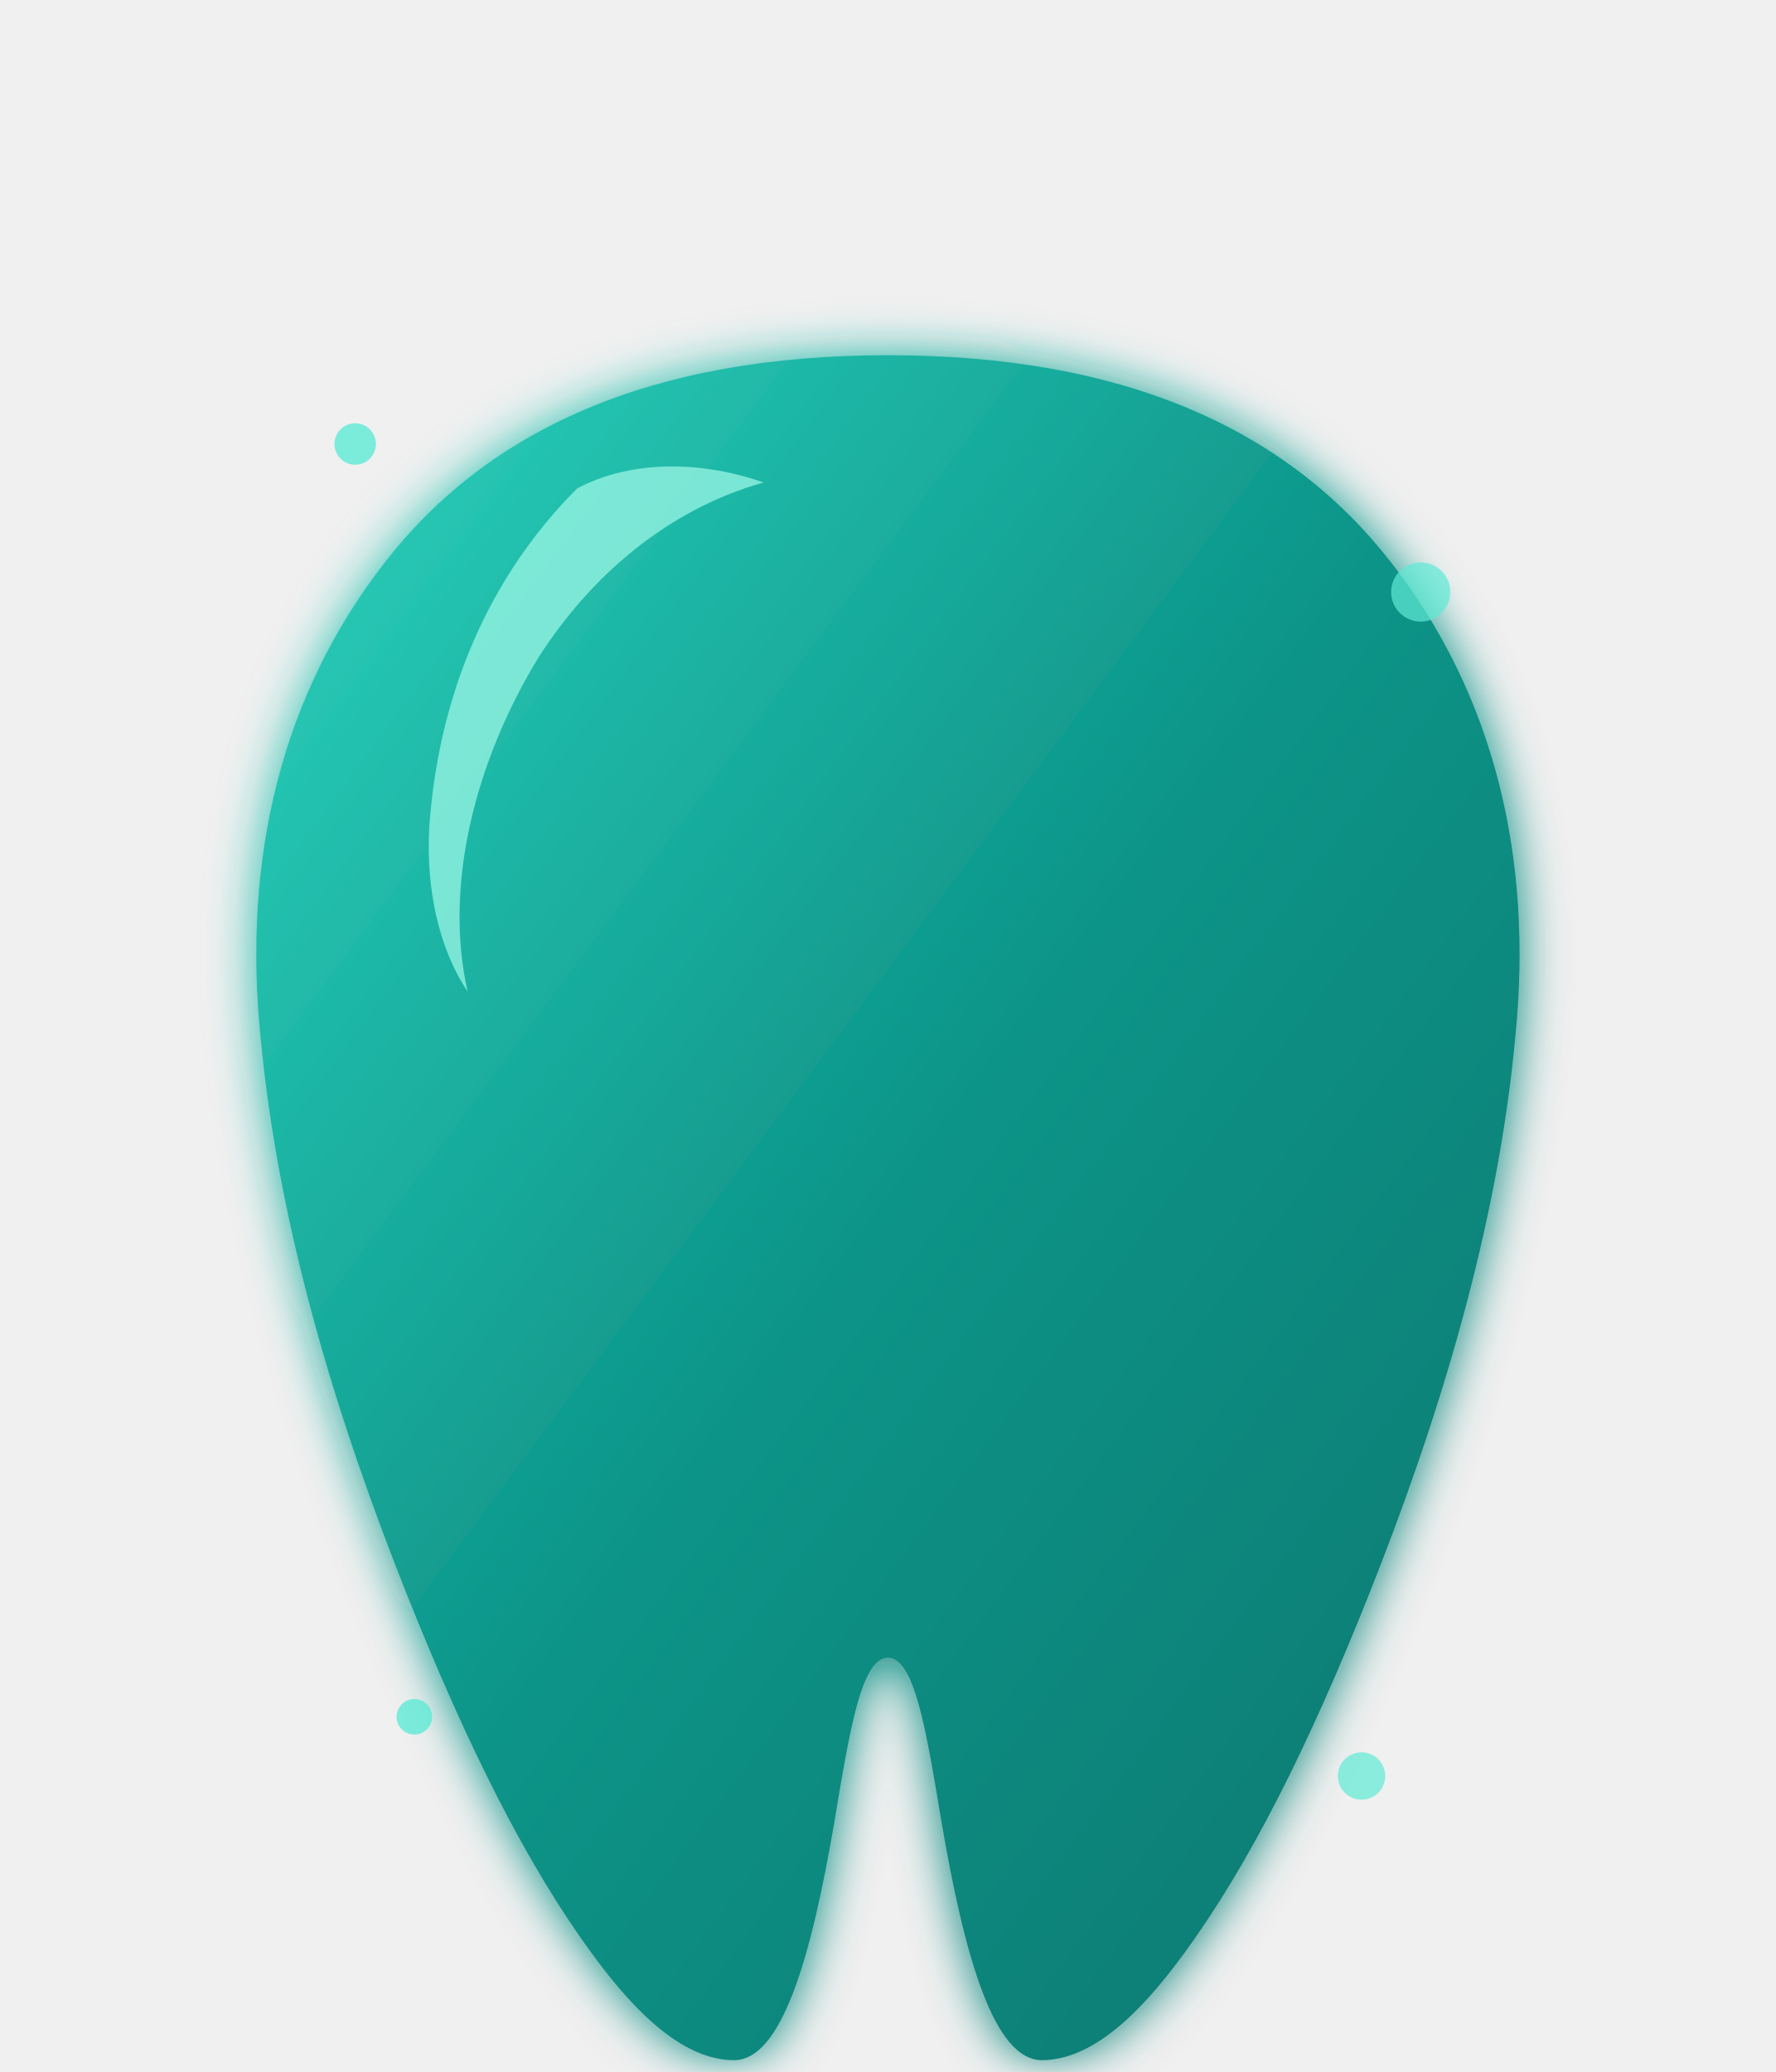
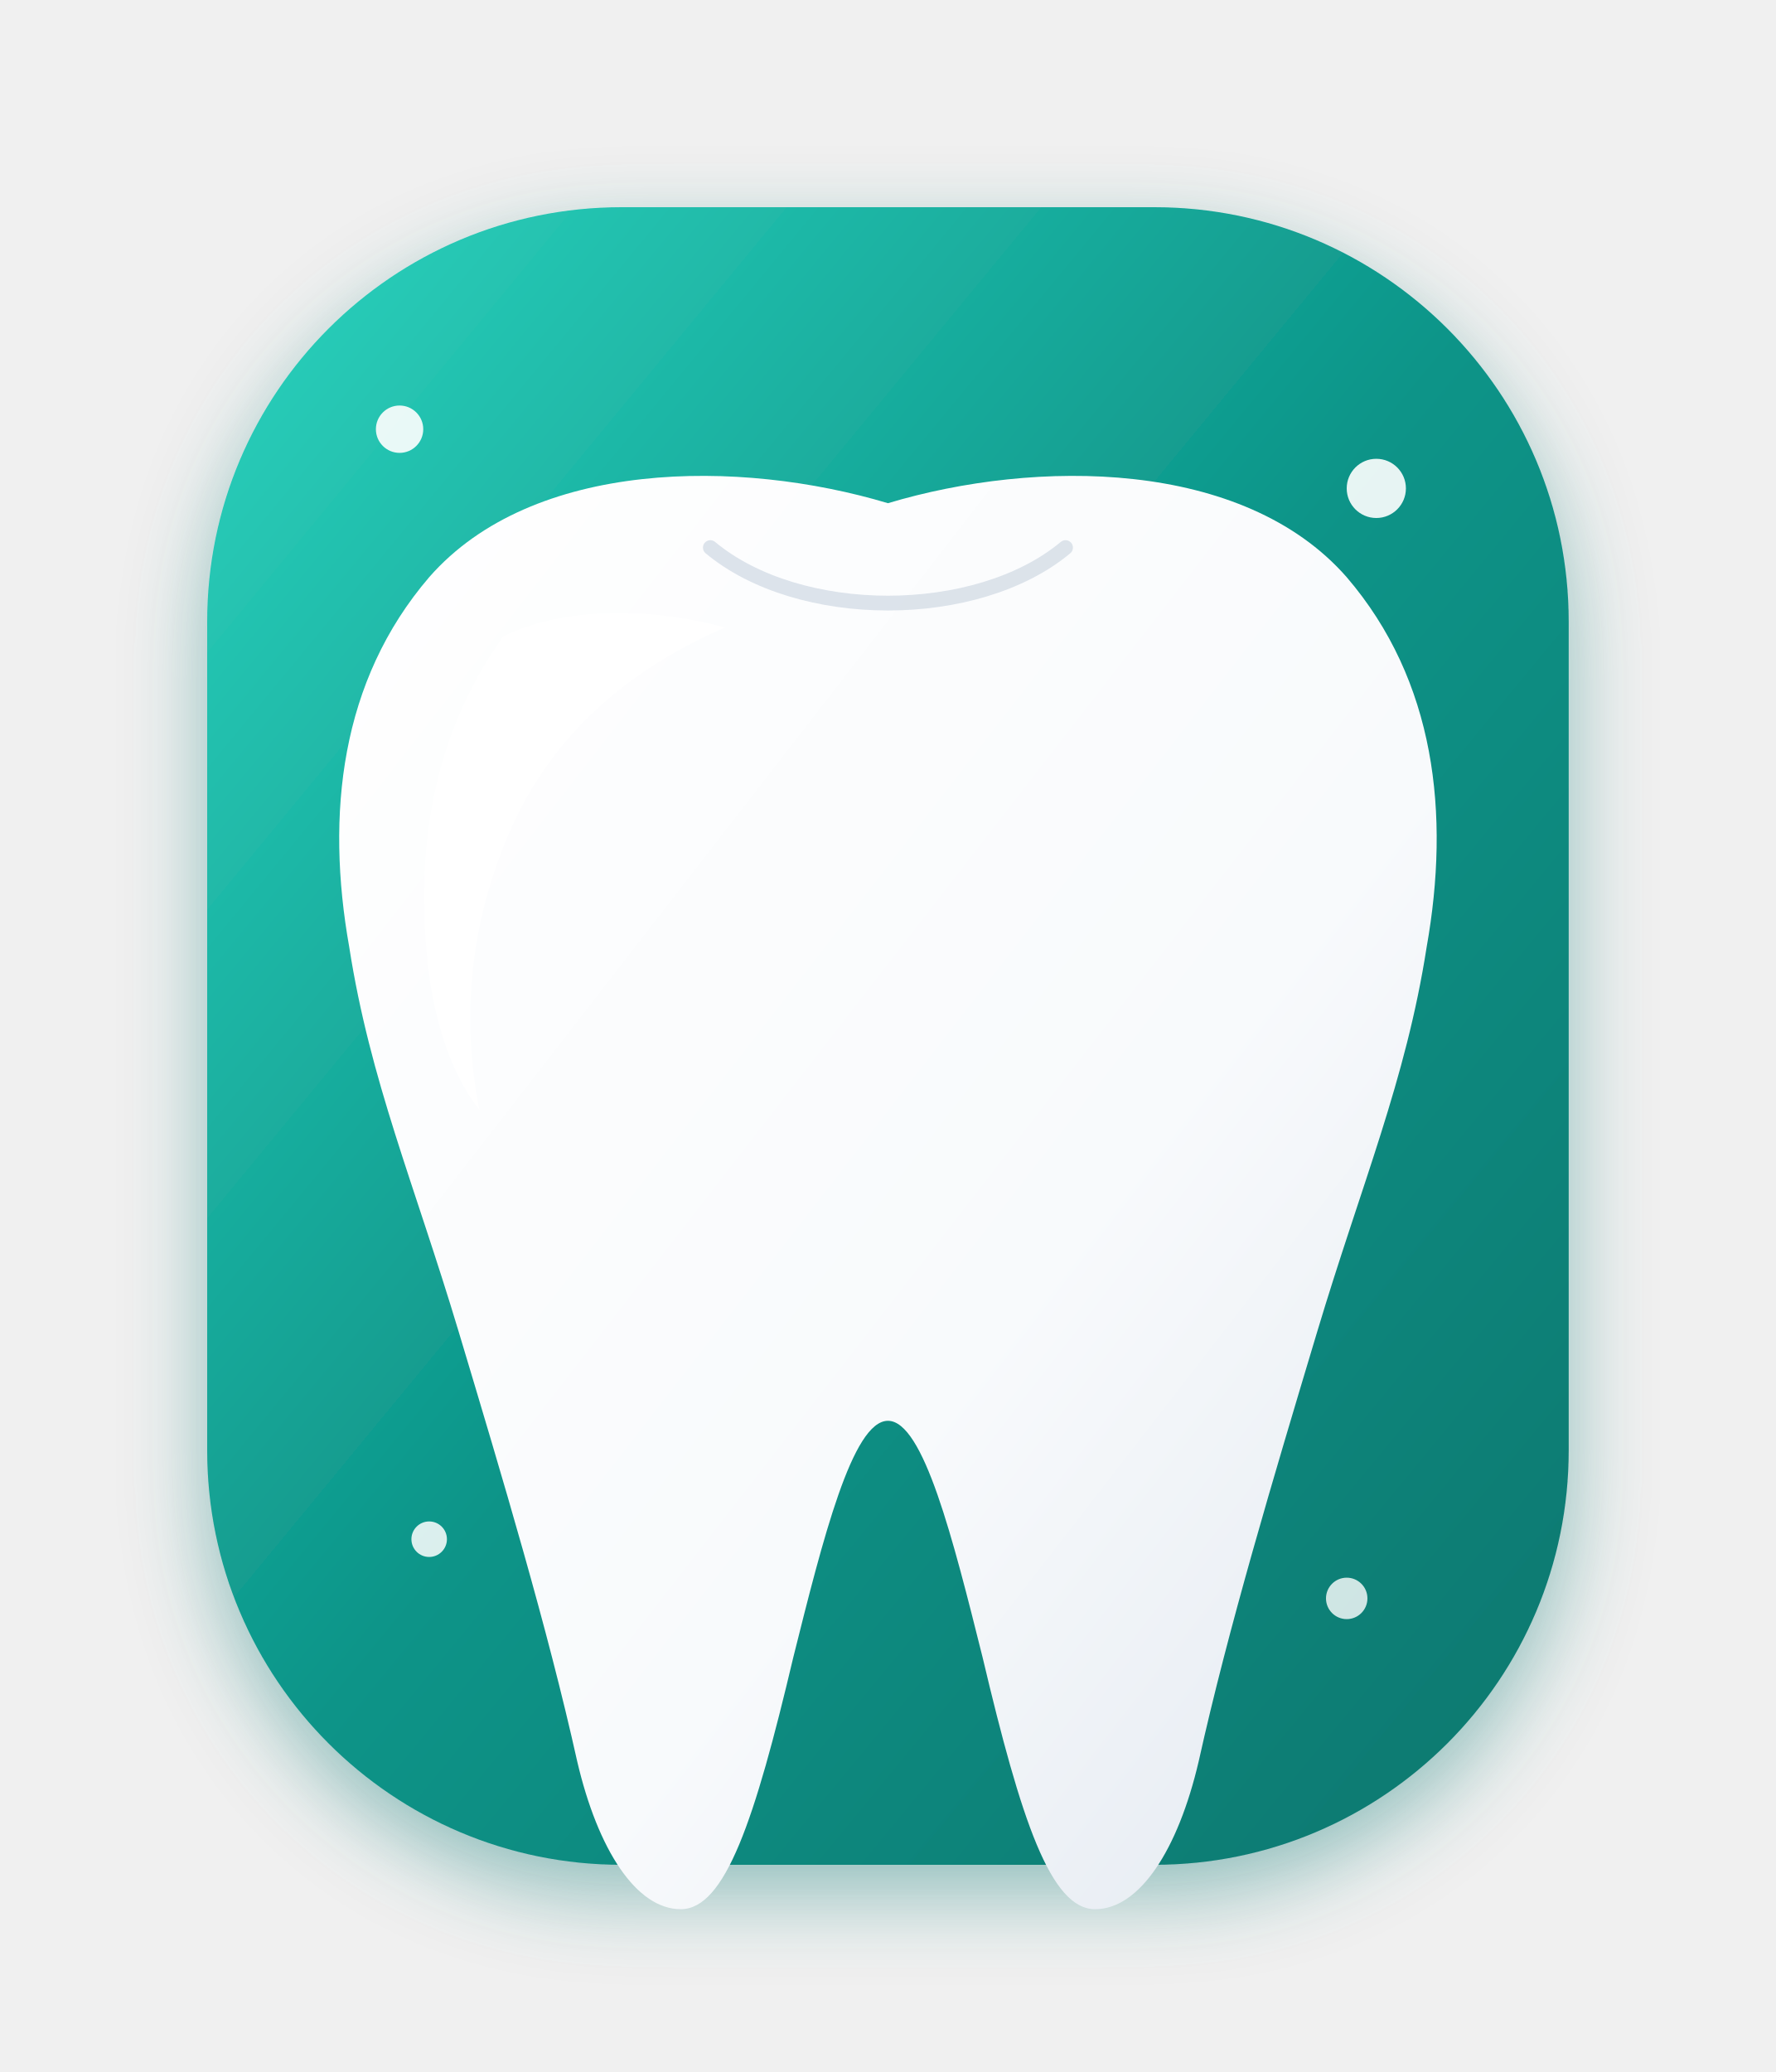
<svg xmlns="http://www.w3.org/2000/svg" width="600" height="700" viewBox="0 0 600 700">
  <defs>
-     <linearGradient id="heroToothGrad" x1="0%" y1="0%" x2="100%" y2="100%">
+     <linearGradient id="brandTealGradReal3" x1="0%" y1="0%" x2="100%" y2="100%">
      <stop offset="0%" stop-color="#2dd4bf" />
      <stop offset="50%" stop-color="#0d9488" />
      <stop offset="100%" stop-color="#0f766e" />
    </linearGradient>
-     <filter id="glowTeal" x="-20%" y="-20%" width="140%" height="140%">
-       <feGaussianBlur stdDeviation="8" result="blur" />
-       <feComposite in="SourceGraphic" in2="blur" operator="over" />
+     <linearGradient id="whiteToothGradReal3" x1="0%" y1="0%" x2="100%" y2="100%">
+       <stop offset="0%" stop-color="#ffffff" />
+       <stop offset="60%" stop-color="#f8fafc" />
+       <stop offset="100%" stop-color="#e2e8f0" />
+     </linearGradient>
+     <filter id="toothRealShadow3" x="-20%" y="-20%" width="140%" height="140%">
+       <feDropShadow dx="0" dy="10" stdDeviation="14" flood-color="#0f766e" flood-opacity="0.40" />
    </filter>
  </defs>
-   <path d="M300 120            C 220 120, 165 145, 130 190            C 95 235, 82 290, 88 350            C 94 415, 114 480, 138 540            C 158 590, 178 630, 200 660            C 216 682, 232 696, 248 696            C 264 696, 274 662, 282 615            C 287 585, 291 560, 300 560            C 309 560, 313 585, 318 615            C 326 662, 336 696, 352 696            C 368 696, 384 682, 400 660            C 422 630, 442 590, 462 540            C 486 480, 506 415, 512 350            C 518 290, 505 235, 470 190            C 435 145, 380 120, 300 120 Z" fill="url(#heroToothGrad)" filter="url(#glowTeal)" />
-   <path d="M195 165            C 165 195, 148 235, 145 280            C 144 300, 148 320, 158 335            C 150 300, 160 258, 182 222            C 200 194, 226 172, 258 163            C 235 155, 212 156, 195 165 Z" fill="#99f6e4" opacity="0.75" />
-   <circle cx="120" cy="150" r="7" fill="#5eead4" opacity="0.8" />
-   <circle cx="480" cy="200" r="10" fill="#5eead4" opacity="0.7" />
-   <circle cx="460" cy="600" r="8" fill="#5eead4" opacity="0.7" />
-   <circle cx="140" cy="580" r="6" fill="#5eead4" opacity="0.8" />
+   <rect x="70" y="70" width="460" height="560" rx="140" fill="url(#brandTealGradReal3)" filter="url(#toothRealShadow3)" />
+   <path d="M 300 170            C 250 155, 180 155, 145 195            C 115 230, 110 275, 118 320            C 125 365, 140 400, 155 450            C 170 500, 185 550, 195 595            C 202 625, 215 645, 230 645            C 245 645, 255 615, 268 560            C 278 520, 288 480, 300 480            C 312 480, 322 520, 332 560            C 345 615, 355 645, 370 645            C 385 645, 398 625, 405 595            C 415 550, 430 500, 445 450            C 460 400, 475 365, 482 320            C 490 275, 485 230, 455 195            C 420 155, 350 155, 300 170 Z" fill="url(#whiteToothGradReal3)" />
+   <path d="M 240 185 C 270 210, 330 210, 360 185" fill="none" stroke="#cbd5e1" stroke-width="5" stroke-linecap="round" opacity="0.65" />
+   <path d="M 170 215            C 145 250, 140 290, 145 330            C 148 350, 154 365, 162 375            C 156 345, 158 310, 175 275            C 190 245, 215 225, 245 212            C 220 205, 190 205, 170 215 Z" fill="#ffffff" opacity="0.85" />
+   <circle cx="135" cy="145" r="8" fill="#ffffff" opacity="0.9" />
+   <circle cx="465" cy="165" r="10" fill="#ffffff" opacity="0.9" />
+   <circle cx="455" cy="540" r="7" fill="#ffffff" opacity="0.8" />
+   <circle cx="145" cy="520" r="6" fill="#ffffff" opacity="0.85" />
</svg>
